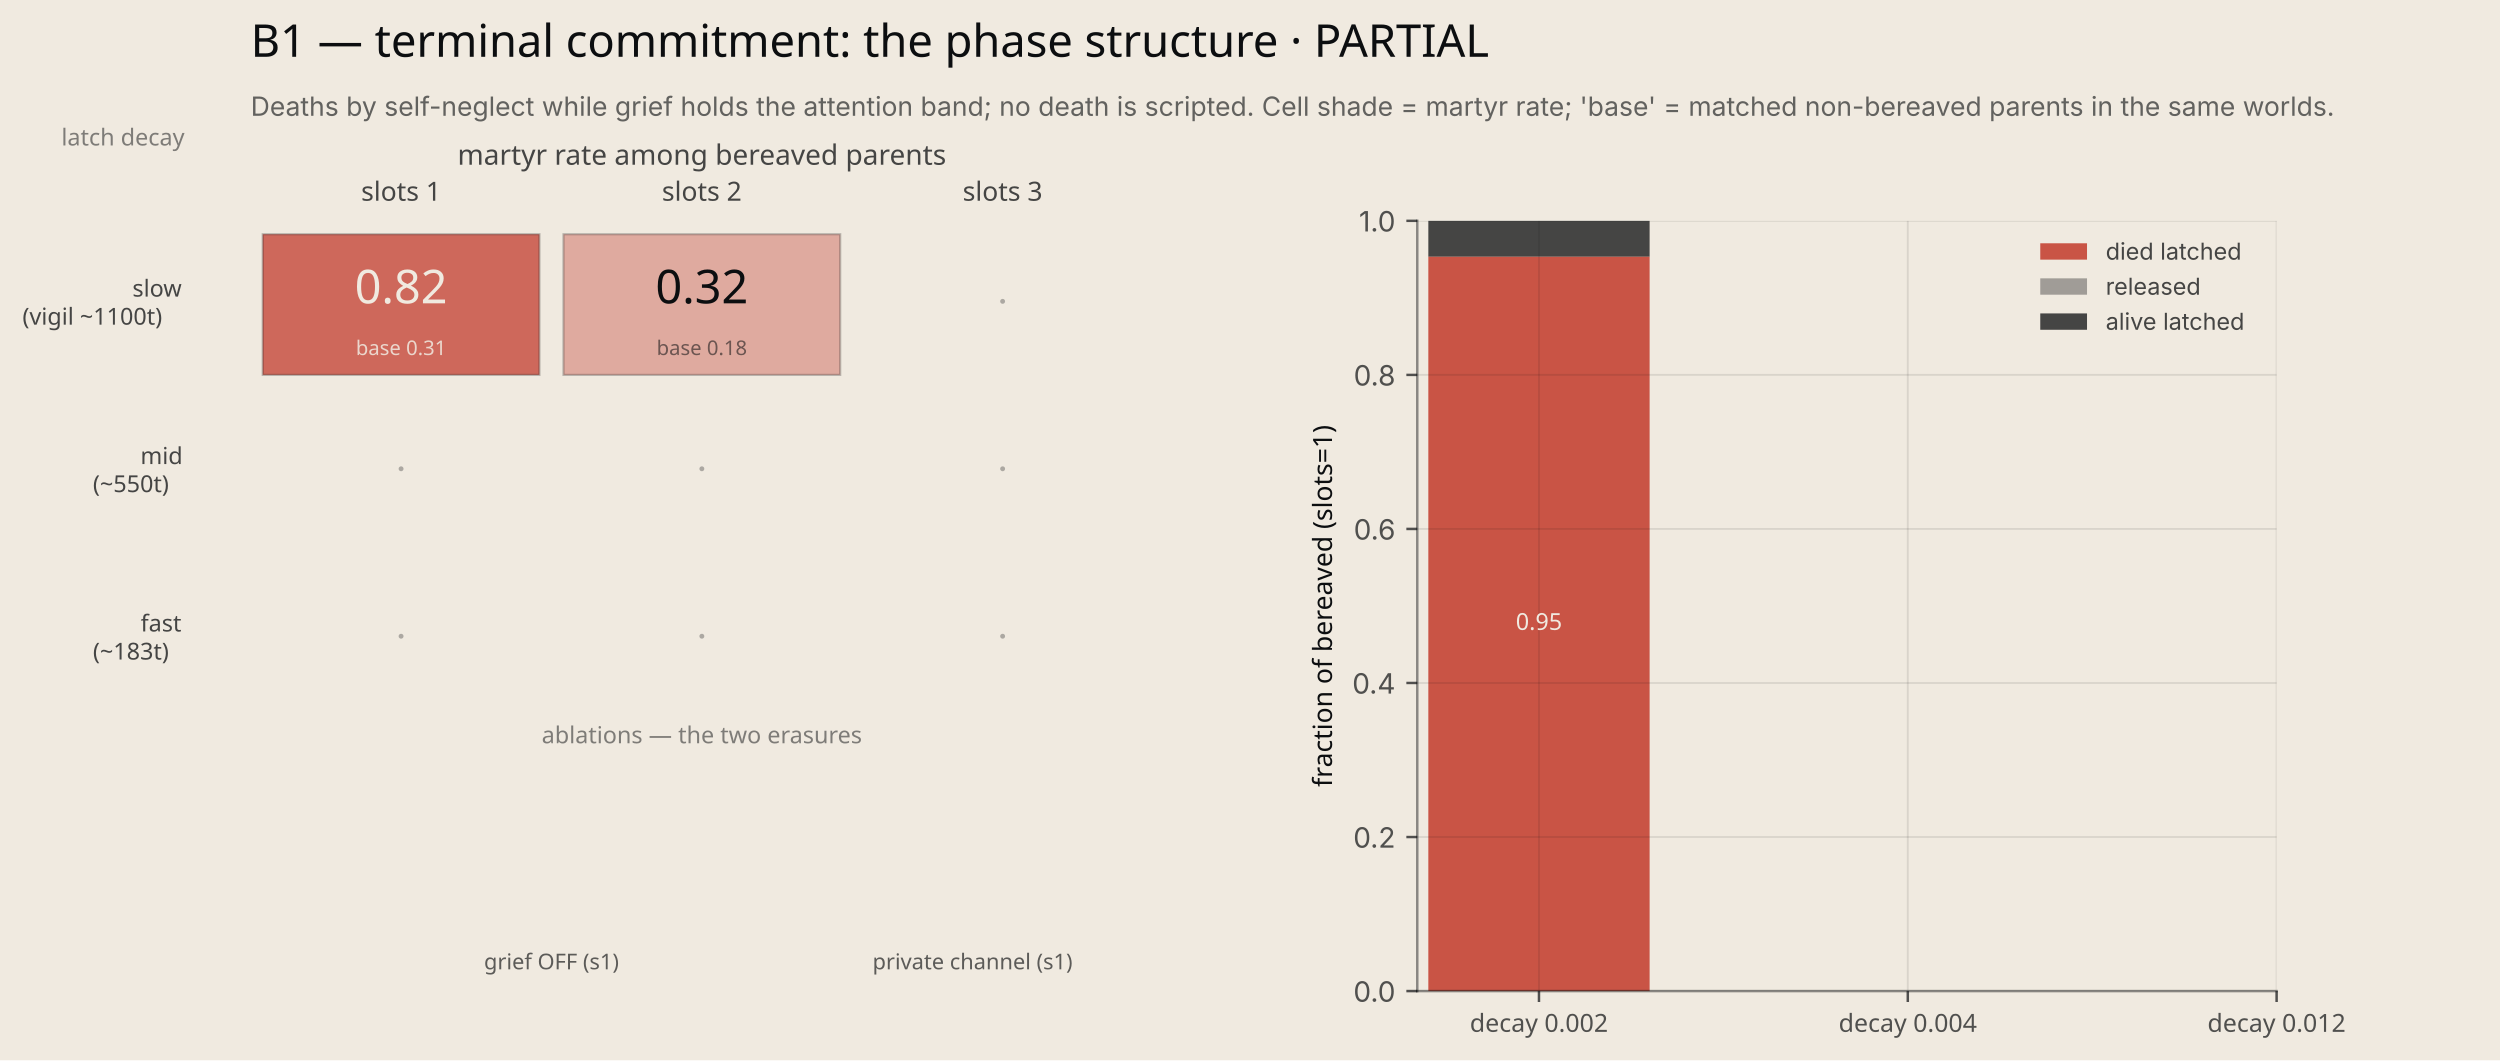
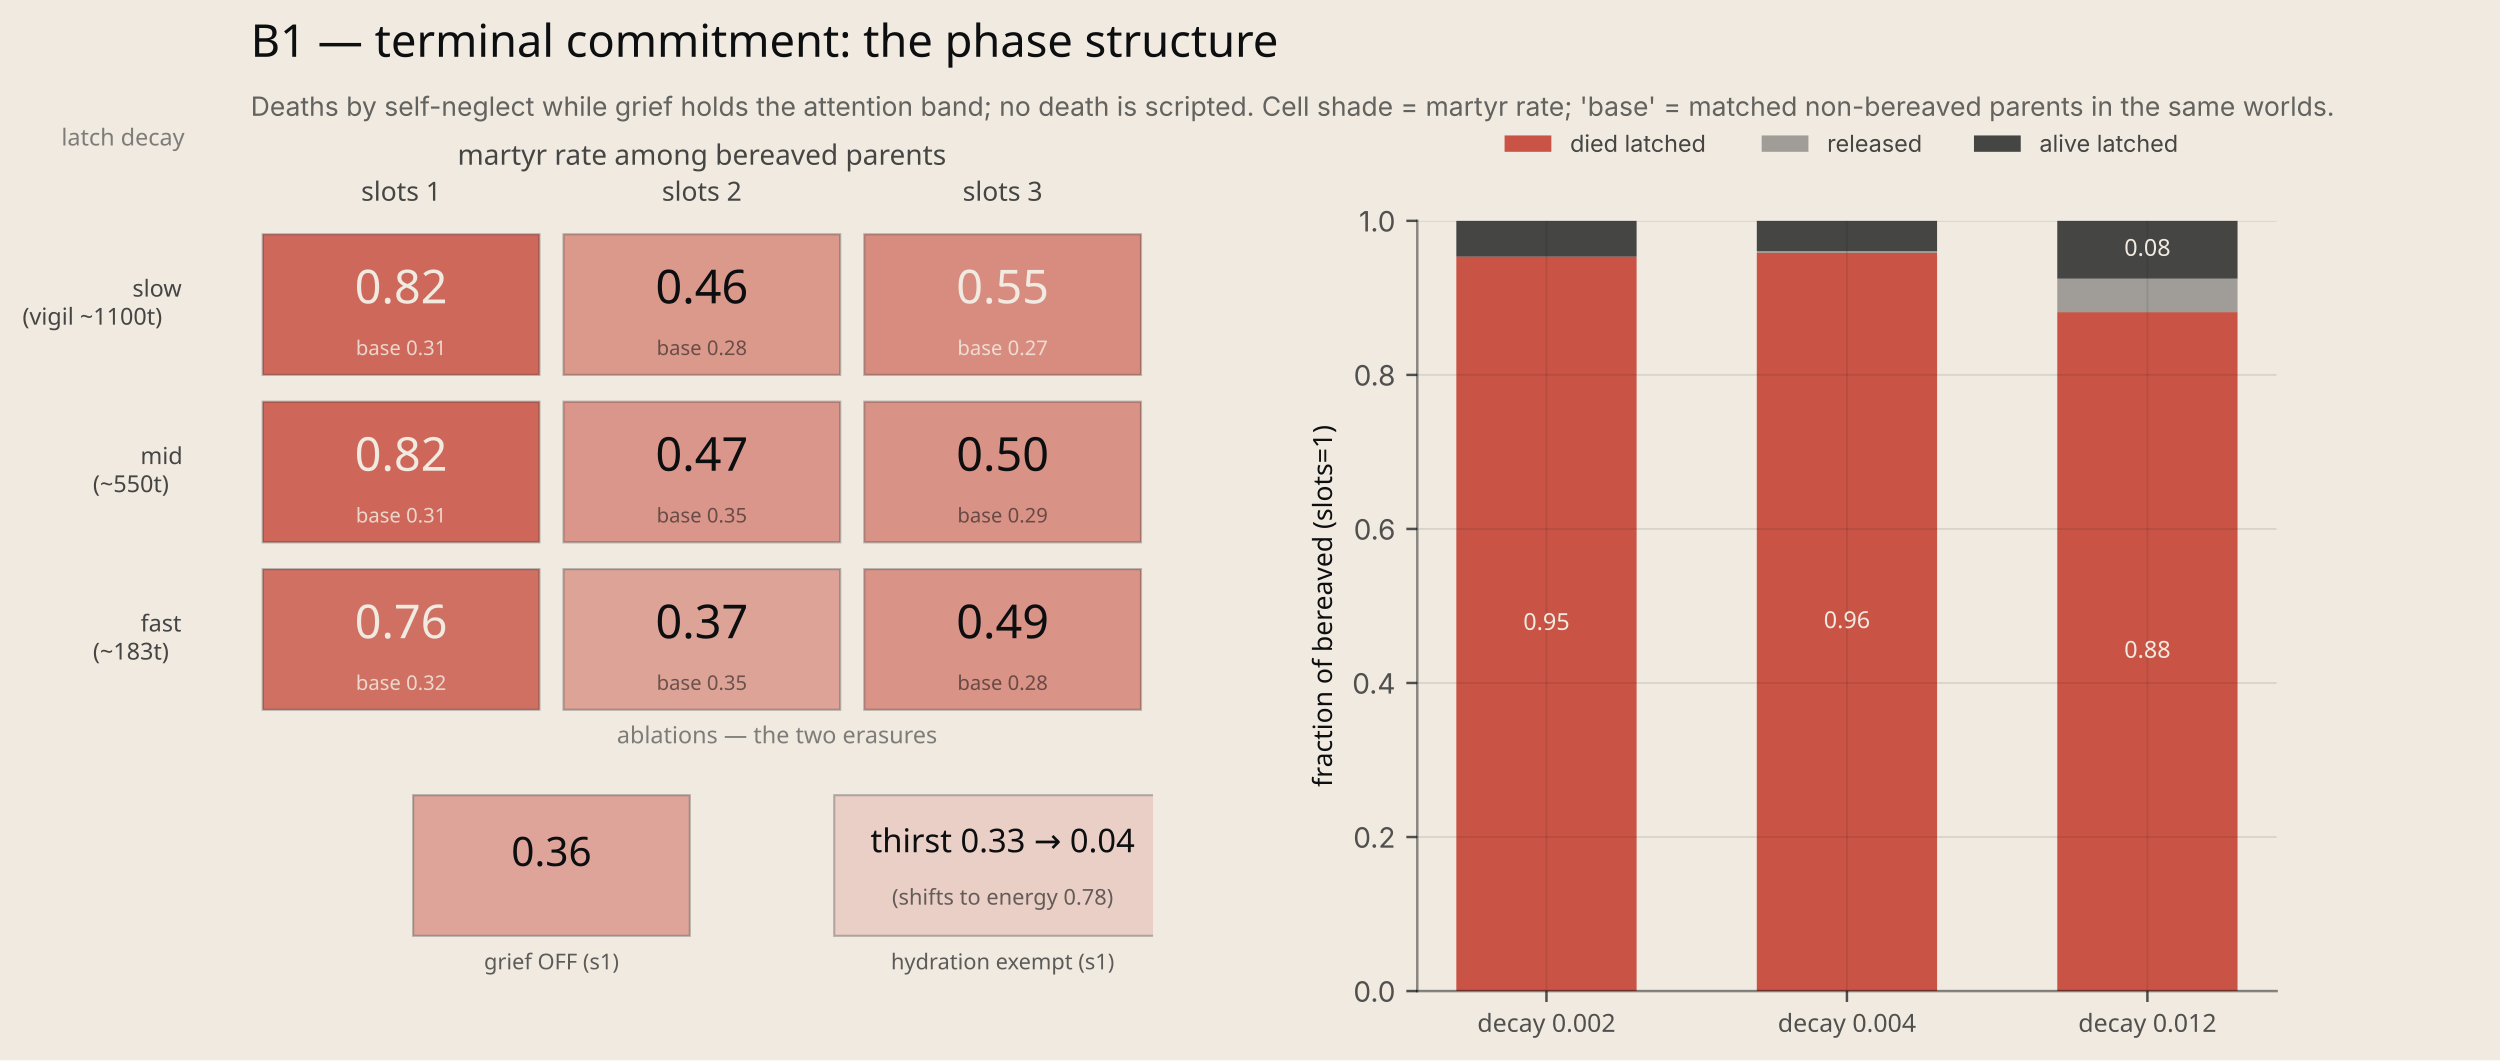
<svg xmlns="http://www.w3.org/2000/svg" xmlns:xlink="http://www.w3.org/1999/xlink" width="802.038pt" height="340.153pt" viewBox="0 0 802.038 340.153" version="1.1">
  <defs>
    <style type="text/css">*{stroke-linejoin: round; stroke-linecap: butt}</style>
  </defs>
  <g id="figure_1">
    <g id="patch_1">
      <path d="M 0 340.153  L 802.038 340.153  L 802.038 0  L 0 0  z " style="fill: #f0eae0" />
    </g>
    <g id="axes_1">
      <g id="patch_2">
        <path d="M 84.288 120.269  L 173.06 120.269  L 173.06 75.145  L 84.288 75.145  z " clip-path="url(#p995d568bef)" style="fill: #c23a2b; fill-opacity: 0.732; stroke: #0c0e10; stroke-opacity: 0.25; stroke-width: 0.7; stroke-linejoin: miter" />
      </g>
      <g id="patch_3">
-         <path d="M 180.78 120.269  L 269.553 120.269  L 269.553 75.145  L 180.78 75.145  z " clip-path="url(#p995d568bef)" style="fill: #c23a2b; fill-opacity: 0.357; stroke: #0c0e10; stroke-opacity: 0.25; stroke-width: 0.7; stroke-linejoin: miter" />
+         <path d="M 180.78 120.269  L 269.553 120.269  L 269.553 75.145  L 180.78 75.145  z " clip-path="url(#p995d568bef)" style="fill: #c23a2b; fill-opacity: 0.464; stroke: #0c0e10; stroke-opacity: 0.25; stroke-width: 0.7; stroke-linejoin: miter" />
+       </g>
+       <g id="patch_4">
+         <path d="M 277.272 120.269  L 366.045 120.269  L 366.045 75.145  L 277.272 75.145  z " clip-path="url(#p995d568bef)" style="fill: #c23a2b; fill-opacity: 0.534; stroke: #0c0e10; stroke-opacity: 0.25; stroke-width: 0.7; stroke-linejoin: miter" />
+       </g>
+       <g id="patch_5">
+         <path d="M 84.288 173.987  L 173.06 173.987  L 173.06 128.864  L 84.288 128.864  z " clip-path="url(#p995d568bef)" style="fill: #c23a2b; fill-opacity: 0.737; stroke: #0c0e10; stroke-opacity: 0.25; stroke-width: 0.7; stroke-linejoin: miter" />
+       </g>
+       <g id="patch_6">
+         <path d="M 180.78 173.987  L 269.553 173.987  L 269.553 128.864  L 180.78 128.864  z " clip-path="url(#p995d568bef)" style="fill: #c23a2b; fill-opacity: 0.473; stroke: #0c0e10; stroke-opacity: 0.25; stroke-width: 0.7; stroke-linejoin: miter" />
+       </g>
+       <g id="patch_7">
+         <path d="M 277.272 173.987  L 366.045 173.987  L 366.045 128.864  L 277.272 128.864  z " clip-path="url(#p995d568bef)" style="fill: #c23a2b; fill-opacity: 0.493; stroke: #0c0e10; stroke-opacity: 0.25; stroke-width: 0.7; stroke-linejoin: miter" />
+       </g>
+       <g id="patch_8">
+         <path d="M 84.288 227.705  L 173.06 227.705  L 173.06 182.582  L 84.288 182.582  z " clip-path="url(#p995d568bef)" style="fill: #c23a2b; fill-opacity: 0.688; stroke: #0c0e10; stroke-opacity: 0.25; stroke-width: 0.7; stroke-linejoin: miter" />
+       </g>
+       <g id="patch_9">
+         <path d="M 180.78 227.705  L 269.553 227.705  L 269.553 182.582  L 180.78 182.582  z " clip-path="url(#p995d568bef)" style="fill: #c23a2b; fill-opacity: 0.399; stroke: #0c0e10; stroke-opacity: 0.25; stroke-width: 0.7; stroke-linejoin: miter" />
+       </g>
+       <g id="patch_10">
+         <path d="M 277.272 227.705  L 366.045 227.705  L 366.045 182.582  L 277.272 182.582  z " clip-path="url(#p995d568bef)" style="fill: #c23a2b; fill-opacity: 0.49; stroke: #0c0e10; stroke-opacity: 0.25; stroke-width: 0.7; stroke-linejoin: miter" />
+       </g>
+       <g id="patch_11">
+         <path d="M 132.534 300.225  L 221.307 300.225  L 221.307 255.102  L 132.534 255.102  z " clip-path="url(#p995d568bef)" style="fill: #c23a2b; fill-opacity: 0.394; stroke: #0c0e10; stroke-opacity: 0.25; stroke-width: 0.7; stroke-linejoin: miter" />
+       </g>
+       <g id="patch_12">
+         <path d="M 267.623 300.225  L 375.694 300.225  L 375.694 255.102  L 267.623 255.102  z " clip-path="url(#p995d568bef)" style="fill: #c23a2b; fill-opacity: 0.152; stroke: #0c0e10; stroke-opacity: 0.25; stroke-width: 0.7; stroke-linejoin: miter" />
      </g>
      <g id="text_1">
        <text style="font-size: 15px; font-family: 'Ibarra Real Nova'; text-anchor: middle; fill: #f0eae0" x="128.674" y="97.306" transform="rotate(-0 128.674 97.30615)">0.82</text>
      </g>
      <g id="text_2">
        <text style="font-size: 6.5px; font-family: 'ui-monospace'; text-anchor: middle; fill: #f0eae0; opacity: 0.85" x="128.674" y="113.9" transform="rotate(-0 128.674 113.8998)">base 0.31</text>
      </g>
      <g id="text_3">
-         <text style="font-size: 15px; font-family: 'Ibarra Real Nova'; text-anchor: middle; fill: #0c0e10" x="225.166" y="97.306" transform="rotate(-0 225.1662 97.30615)">0.32</text>
+         <text style="font-size: 15px; font-family: 'Ibarra Real Nova'; text-anchor: middle; fill: #0c0e10" x="225.166" y="97.306" transform="rotate(-0 225.1662 97.30615)">0.46</text>
      </g>
      <g id="text_4">
-         <text style="font-size: 6.5px; font-family: 'ui-monospace'; text-anchor: middle; fill: #0c0e10; opacity: 0.55" x="225.166" y="113.9" transform="rotate(-0 225.1662 113.8998)">base 0.18</text>
+         <text style="font-size: 6.5px; font-family: 'ui-monospace'; text-anchor: middle; fill: #0c0e10; opacity: 0.55" x="225.166" y="113.9" transform="rotate(-0 225.1662 113.8998)">base 0.28</text>
      </g>
      <g id="text_5">
-         <text style="font-size: 12px; font-family: 'Inter', 'DejaVu Sans', sans-serif; text-anchor: middle; fill: #0c0e10; opacity: 0.3" x="321.658" y="100.824" transform="rotate(-0 321.6584 100.8243)">·</text>
+         <text style="font-size: 15px; font-family: 'Ibarra Real Nova'; text-anchor: middle; fill: #f0eae0" x="321.658" y="97.306" transform="rotate(-0 321.6584 97.30615)">0.55</text>
      </g>
      <g id="text_6">
-         <text style="font-size: 12px; font-family: 'Inter', 'DejaVu Sans', sans-serif; text-anchor: middle; fill: #0c0e10; opacity: 0.3" x="128.674" y="154.543" transform="rotate(-0 128.674 154.5426)">·</text>
+         <text style="font-size: 6.5px; font-family: 'ui-monospace'; text-anchor: middle; fill: #f0eae0; opacity: 0.85" x="321.658" y="113.9" transform="rotate(-0 321.6584 113.8998)">base 0.27</text>
      </g>
      <g id="text_7">
-         <text style="font-size: 12px; font-family: 'Inter', 'DejaVu Sans', sans-serif; text-anchor: middle; fill: #0c0e10; opacity: 0.3" x="225.166" y="154.543" transform="rotate(-0 225.1662 154.5426)">·</text>
+         <text style="font-size: 15px; font-family: 'Ibarra Real Nova'; text-anchor: middle; fill: #f0eae0" x="128.674" y="151.024" transform="rotate(-0 128.674 151.0244)">0.82</text>
      </g>
      <g id="text_8">
-         <text style="font-size: 12px; font-family: 'Inter', 'DejaVu Sans', sans-serif; text-anchor: middle; fill: #0c0e10; opacity: 0.3" x="321.658" y="154.543" transform="rotate(-0 321.6584 154.5426)">·</text>
+         <text style="font-size: 6.5px; font-family: 'ui-monospace'; text-anchor: middle; fill: #f0eae0; opacity: 0.85" x="128.674" y="167.618" transform="rotate(-0 128.674 167.6181)">base 0.31</text>
      </g>
      <g id="text_9">
-         <text style="font-size: 12px; font-family: 'Inter', 'DejaVu Sans', sans-serif; text-anchor: middle; fill: #0c0e10; opacity: 0.3" x="128.674" y="208.261" transform="rotate(-0 128.674 208.2608)">·</text>
+         <text style="font-size: 15px; font-family: 'Ibarra Real Nova'; text-anchor: middle; fill: #0c0e10" x="225.166" y="151.024" transform="rotate(-0 225.1662 151.0244)">0.47</text>
      </g>
      <g id="text_10">
-         <text style="font-size: 12px; font-family: 'Inter', 'DejaVu Sans', sans-serif; text-anchor: middle; fill: #0c0e10; opacity: 0.3" x="225.166" y="208.261" transform="rotate(-0 225.1662 208.2608)">·</text>
+         <text style="font-size: 6.5px; font-family: 'ui-monospace'; text-anchor: middle; fill: #0c0e10; opacity: 0.55" x="225.166" y="167.618" transform="rotate(-0 225.1662 167.6181)">base 0.35</text>
      </g>
      <g id="text_11">
-         <text style="font-size: 12px; font-family: 'Inter', 'DejaVu Sans', sans-serif; text-anchor: middle; fill: #0c0e10; opacity: 0.3" x="321.658" y="208.261" transform="rotate(-0 321.6584 208.2608)">·</text>
+         <text style="font-size: 15px; font-family: 'Ibarra Real Nova'; text-anchor: middle; fill: #0c0e10" x="321.658" y="151.024" transform="rotate(-0 321.6584 151.0244)">0.50</text>
      </g>
      <g id="text_12">
+         <text style="font-size: 6.5px; font-family: 'ui-monospace'; text-anchor: middle; fill: #0c0e10; opacity: 0.55" x="321.658" y="167.618" transform="rotate(-0 321.6584 167.6181)">base 0.29</text>
+       </g>
+       <g id="text_13">
+         <text style="font-size: 15px; font-family: 'Ibarra Real Nova'; text-anchor: middle; fill: #f0eae0" x="128.674" y="204.743" transform="rotate(-0 128.674 204.7427)">0.76</text>
+       </g>
+       <g id="text_14">
+         <text style="font-size: 6.5px; font-family: 'ui-monospace'; text-anchor: middle; fill: #f0eae0; opacity: 0.85" x="128.674" y="221.336" transform="rotate(-0 128.674 221.3363)">base 0.32</text>
+       </g>
+       <g id="text_15">
+         <text style="font-size: 15px; font-family: 'Ibarra Real Nova'; text-anchor: middle; fill: #0c0e10" x="225.166" y="204.743" transform="rotate(-0 225.1662 204.7427)">0.37</text>
+       </g>
+       <g id="text_16">
+         <text style="font-size: 6.5px; font-family: 'ui-monospace'; text-anchor: middle; fill: #0c0e10; opacity: 0.55" x="225.166" y="221.336" transform="rotate(-0 225.1662 221.3363)">base 0.35</text>
+       </g>
+       <g id="text_17">
+         <text style="font-size: 15px; font-family: 'Ibarra Real Nova'; text-anchor: middle; fill: #0c0e10" x="321.658" y="204.743" transform="rotate(-0 321.6584 204.7427)">0.49</text>
+       </g>
+       <g id="text_18">
+         <text style="font-size: 6.5px; font-family: 'ui-monospace'; text-anchor: middle; fill: #0c0e10; opacity: 0.55" x="321.658" y="221.336" transform="rotate(-0 321.6584 221.3363)">base 0.28</text>
+       </g>
+       <g id="text_19">
        <text style="font-size: 8.5px; font-family: 'ui-monospace'; text-anchor: middle; fill: #0c0e10; opacity: 0.75" x="128.674" y="64.402" transform="rotate(-0 128.674 64.40181)">slots 1</text>
      </g>
-       <g id="text_13">
+       <g id="text_20">
        <text style="font-size: 8.5px; font-family: 'ui-monospace'; text-anchor: middle; fill: #0c0e10; opacity: 0.75" x="225.166" y="64.402" transform="rotate(-0 225.1662 64.40181)">slots 2</text>
      </g>
-       <g id="text_14">
+       <g id="text_21">
        <text style="font-size: 8.5px; font-family: 'ui-monospace'; text-anchor: middle; fill: #0c0e10; opacity: 0.75" x="321.658" y="64.402" transform="rotate(-0 321.6584 64.40181)">slots 3</text>
      </g>
-       <g id="text_15">
+       <g id="text_22">
        <text style="font-size: 7.5px; font-family: 'ui-monospace'; fill: #0c0e10; opacity: 0.75" transform="translate(42.48633 95.15464)">slow</text>
        <text style="font-size: 7.5px; font-family: 'ui-monospace'; fill: #0c0e10; opacity: 0.75" transform="translate(7.2 104.1567)">(vigil ~1100t)</text>
      </g>
-       <g id="text_16">
+       <g id="text_23">
        <text style="font-size: 7.5px; font-family: 'ui-monospace'; fill: #0c0e10; opacity: 0.75" transform="translate(45.04922 148.8732)">mid</text>
        <text style="font-size: 7.5px; font-family: 'ui-monospace'; fill: #0c0e10; opacity: 0.75" transform="translate(29.80664 157.8747)">(~550t)</text>
      </g>
-       <g id="text_17">
+       <g id="text_24">
        <text style="font-size: 7.5px; font-family: 'ui-monospace'; fill: #0c0e10; opacity: 0.75" transform="translate(45.11602 202.5915)">fast</text>
        <text style="font-size: 7.5px; font-family: 'ui-monospace'; fill: #0c0e10; opacity: 0.75" transform="translate(29.80664 211.5929)">(~183t)</text>
      </g>
-       <g id="text_18">
+       <g id="text_25">
        <text style="font-size: 7.5px; font-family: 'ui-monospace'; text-anchor: end; fill: #0c0e10; opacity: 0.5" x="59.2" y="46.675" transform="rotate(-0 59.19961 46.67478)">latch decay</text>
      </g>
-       <g id="text_19">
+       <g id="text_26">
+         <text style="font-size: 13px; font-family: 'Ibarra Real Nova'; text-anchor: middle; fill: #0c0e10" x="176.92" y="277.817" transform="rotate(-0 176.9201 277.8172)">0.36</text>
+       </g>
+       <g id="text_27">
        <text style="font-size: 7px; font-family: 'ui-monospace'; text-anchor: middle; fill: #0c0e10; opacity: 0.65" x="176.92" y="310.969" transform="rotate(-0 176.9201 310.9686)">grief OFF (s1)</text>
      </g>
-       <g id="text_20">
-         <text style="font-size: 7px; font-family: 'ui-monospace'; text-anchor: middle; fill: #0c0e10; opacity: 0.65" x="312.009" y="310.969" transform="rotate(-0 312.0092 310.9686)">private channel (s1)</text>
-       </g>
-       <g id="text_21">
-         <text style="font-size: 7.5px; font-family: 'ui-monospace'; text-anchor: middle; fill: #0c0e10; opacity: 0.5" x="225.166" y="238.449" transform="rotate(-0 225.1662 238.449)">ablations — the two erasures</text>
-       </g>
-       <g id="text_22">
+       <g id="text_28">
+         <text style="font-size: 10.5px; font-family: 'Ibarra Real Nova'; text-anchor: middle; fill: #0c0e10" x="321.658" y="273.408" transform="rotate(-0 321.6584 273.4079)">thirst 0.33 → 0.04</text>
+       </g>
+       <g id="text_29">
+         <text style="font-size: 7px; font-family: 'ui-monospace'; text-anchor: middle; fill: #0c0e10; opacity: 0.6" x="321.658" y="290.226" transform="rotate(-0 321.6584 290.2256)">(shifts to energy 0.78)</text>
+       </g>
+       <g id="text_30">
+         <text style="font-size: 7px; font-family: 'ui-monospace'; text-anchor: middle; fill: #0c0e10; opacity: 0.65" x="321.658" y="310.969" transform="rotate(-0 321.6584 310.9686)">hydration exempt (s1)</text>
+       </g>
+       <g id="text_31">
+         <text style="font-size: 7.5px; font-family: 'ui-monospace'; text-anchor: middle; fill: #0c0e10; opacity: 0.5" x="249.289" y="238.449" transform="rotate(-0 249.2893 238.449)">ablations — the two erasures</text>
+       </g>
+       <g id="text_32">
        <text style="font-size: 9px; font-family: 'ui-monospace'; text-anchor: middle; fill: #0c0e10; opacity: 0.75" x="225.166" y="52.848" transform="rotate(-0 225.1662 52.848)">martyr rate among bereaved parents</text>
      </g>
    </g>
    <g id="axes_2">
-       <g id="patch_4">
+       <g id="patch_13">
        <path d="M 454.68 317.952  L 730.372 317.952  L 730.372 70.848  L 454.68 70.848  z " style="fill: #f0eae0" />
      </g>
-       <g id="patch_5">
-         <path d="M 458.23 317.952  L 529.223 317.952  L 529.223 82.315  L 458.23 82.315  z " clip-path="url(#p747c577379)" style="fill: #c23a2b; fill-opacity: 0.85" />
-       </g>
-       <g id="patch_6">
-         <path d="M 458.23 82.315  L 529.223 82.315  L 529.223 82.315  L 458.23 82.315  z " clip-path="url(#p747c577379)" style="fill: #0c0e10; fill-opacity: 0.35" />
-       </g>
-       <g id="patch_7">
-         <path d="M 458.23 82.315  L 529.223 82.315  L 529.223 70.848  L 458.23 70.848  z " clip-path="url(#p747c577379)" style="fill: #0c0e10; fill-opacity: 0.75" />
+       <g id="patch_14">
+         <path d="M 467.211 317.952  L 525.049 317.952  L 525.049 82.315  L 467.211 82.315  z " clip-path="url(#p747c577379)" style="fill: #c23a2b; fill-opacity: 0.85" />
+       </g>
+       <g id="patch_15">
+         <path d="M 467.211 82.315  L 525.049 82.315  L 525.049 82.315  L 467.211 82.315  z " clip-path="url(#p747c577379)" style="fill: #0c0e10; fill-opacity: 0.35" />
+       </g>
+       <g id="patch_16">
+         <path d="M 467.211 82.315  L 525.049 82.315  L 525.049 70.848  L 467.211 70.848  z " clip-path="url(#p747c577379)" style="fill: #0c0e10; fill-opacity: 0.75" />
+       </g>
+       <g id="patch_17">
+         <path d="M 563.607 317.952  L 621.445 317.952  L 621.445 81.144  L 563.607 81.144  z " clip-path="url(#p747c577379)" style="fill: #c23a2b; fill-opacity: 0.85" />
+       </g>
+       <g id="patch_18">
+         <path d="M 563.607 81.144  L 621.445 81.144  L 621.445 80.572  L 563.607 80.572  z " clip-path="url(#p747c577379)" style="fill: #0c0e10; fill-opacity: 0.35" />
+       </g>
+       <g id="patch_19">
+         <path d="M 563.607 80.572  L 621.445 80.572  L 621.445 70.848  L 563.607 70.848  z " clip-path="url(#p747c577379)" style="fill: #0c0e10; fill-opacity: 0.75" />
+       </g>
+       <g id="patch_20">
+         <path d="M 660.003 317.952  L 717.84 317.952  L 717.84 100.165  L 660.003 100.165  z " clip-path="url(#p747c577379)" style="fill: #c23a2b; fill-opacity: 0.85" />
+       </g>
+       <g id="patch_21">
+         <path d="M 660.003 100.165  L 717.84 100.165  L 717.84 89.396  L 660.003 89.396  z " clip-path="url(#p747c577379)" style="fill: #0c0e10; fill-opacity: 0.35" />
+       </g>
+       <g id="patch_22">
+         <path d="M 660.003 89.396  L 717.84 89.396  L 717.84 70.848  L 660.003 70.848  z " clip-path="url(#p747c577379)" style="fill: #0c0e10; fill-opacity: 0.75" />
      </g>
      <g id="matplotlib.axis_1">
        <g id="xtick_1">
          <g id="line2d_1">
-             <path d="M 493.726 317.952  L 493.726 70.848  " clip-path="url(#p747c577379)" style="fill: none; stroke: #0c0e10; stroke-opacity: 0.1; stroke-width: 0.6; stroke-linecap: round" />
+             <path d="M 496.13 317.952  L 496.13 70.848  " clip-path="url(#p747c577379)" style="fill: none; stroke: #0c0e10; stroke-opacity: 0.1; stroke-width: 0.6; stroke-linecap: round" />
          </g>
          <g id="line2d_2">
            <defs>
              <path id="m99c13498fa" d="M 0 0  L 0 3.5  " style="stroke: #0c0e10; stroke-opacity: 0.7; stroke-width: 0.8" />
            </defs>
            <g>
-               <use xlink:href="#m99c13498fa" x="493.726" y="317.952" style="fill: #0c0e10; fill-opacity: 0.7; stroke: #0c0e10; stroke-opacity: 0.7; stroke-width: 0.8" />
-             </g>
-           </g>
-           <g id="text_23">
-             <text style="font-size: 8px; font-family: 'ui-monospace'; text-anchor: middle; fill: #0c0e10; opacity: 0.7" x="493.726" y="331.031" transform="rotate(-0 493.7264 331.0308)">decay 0.002</text>
+               <use xlink:href="#m99c13498fa" x="496.13" y="317.952" style="fill: #0c0e10; fill-opacity: 0.7; stroke: #0c0e10; stroke-opacity: 0.7; stroke-width: 0.8" />
+             </g>
+           </g>
+           <g id="text_33">
+             <text style="font-size: 8px; font-family: 'ui-monospace'; text-anchor: middle; fill: #0c0e10; opacity: 0.7" x="496.13" y="331.031" transform="rotate(-0 496.1301 331.0308)">decay 0.002</text>
          </g>
        </g>
        <g id="xtick_2">
          <g id="line2d_3">
-             <path d="M 612.049 317.952  L 612.049 70.848  " clip-path="url(#p747c577379)" style="fill: none; stroke: #0c0e10; stroke-opacity: 0.1; stroke-width: 0.6; stroke-linecap: round" />
+             <path d="M 592.526 317.952  L 592.526 70.848  " clip-path="url(#p747c577379)" style="fill: none; stroke: #0c0e10; stroke-opacity: 0.1; stroke-width: 0.6; stroke-linecap: round" />
          </g>
          <g id="line2d_4">
            <g>
-               <use xlink:href="#m99c13498fa" x="612.049" y="317.952" style="fill: #0c0e10; fill-opacity: 0.7; stroke: #0c0e10; stroke-opacity: 0.7; stroke-width: 0.8" />
-             </g>
-           </g>
-           <g id="text_24">
-             <text style="font-size: 8px; font-family: 'ui-monospace'; text-anchor: middle; fill: #0c0e10; opacity: 0.7" x="612.049" y="331.031" transform="rotate(-0 612.0491 331.0308)">decay 0.004</text>
+               <use xlink:href="#m99c13498fa" x="592.526" y="317.952" style="fill: #0c0e10; fill-opacity: 0.7; stroke: #0c0e10; stroke-opacity: 0.7; stroke-width: 0.8" />
+             </g>
+           </g>
+           <g id="text_34">
+             <text style="font-size: 8px; font-family: 'ui-monospace'; text-anchor: middle; fill: #0c0e10; opacity: 0.7" x="592.526" y="331.031" transform="rotate(-0 592.5259 331.0308)">decay 0.004</text>
          </g>
        </g>
        <g id="xtick_3">
          <g id="line2d_5">
-             <path d="M 730.372 317.952  L 730.372 70.848  " clip-path="url(#p747c577379)" style="fill: none; stroke: #0c0e10; stroke-opacity: 0.1; stroke-width: 0.6; stroke-linecap: round" />
+             <path d="M 688.922 317.952  L 688.922 70.848  " clip-path="url(#p747c577379)" style="fill: none; stroke: #0c0e10; stroke-opacity: 0.1; stroke-width: 0.6; stroke-linecap: round" />
          </g>
          <g id="line2d_6">
            <g>
-               <use xlink:href="#m99c13498fa" x="730.372" y="317.952" style="fill: #0c0e10; fill-opacity: 0.7; stroke: #0c0e10; stroke-opacity: 0.7; stroke-width: 0.8" />
-             </g>
-           </g>
-           <g id="text_25">
-             <text style="font-size: 8px; font-family: 'ui-monospace'; text-anchor: middle; fill: #0c0e10; opacity: 0.7" x="730.372" y="331.031" transform="rotate(-0 730.3719 331.0308)">decay 0.012</text>
+               <use xlink:href="#m99c13498fa" x="688.922" y="317.952" style="fill: #0c0e10; fill-opacity: 0.7; stroke: #0c0e10; stroke-opacity: 0.7; stroke-width: 0.8" />
+             </g>
+           </g>
+           <g id="text_35">
+             <text style="font-size: 8px; font-family: 'ui-monospace'; text-anchor: middle; fill: #0c0e10; opacity: 0.7" x="688.922" y="331.031" transform="rotate(-0 688.9217 331.0308)">decay 0.012</text>
          </g>
        </g>
      </g>
      <g id="matplotlib.axis_2">
        <g id="ytick_1">
          <g id="line2d_7">
            <path d="M 454.68 317.952  L 730.372 317.952  " clip-path="url(#p747c577379)" style="fill: none; stroke: #0c0e10; stroke-opacity: 0.1; stroke-width: 0.6; stroke-linecap: round" />
          </g>
          <g id="line2d_8">
            <defs>
              <path id="m2f8c3f62d4" d="M 0 0  L -3.5 0  " style="stroke: #0c0e10; stroke-opacity: 0.7; stroke-width: 0.8" />
            </defs>
            <g>
              <use xlink:href="#m2f8c3f62d4" x="454.68" y="317.952" style="fill: #0c0e10; fill-opacity: 0.7; stroke: #0c0e10; stroke-opacity: 0.7; stroke-width: 0.8" />
            </g>
          </g>
-           <g id="text_26">
+           <g id="text_36">
            <text style="font-size: 9px; font-family: 'Inter', 'DejaVu Sans', sans-serif; text-anchor: end; fill: #0c0e10; opacity: 0.7" x="447.68" y="321.371" transform="rotate(-0 447.6798 321.3709)">0.0</text>
          </g>
        </g>
        <g id="ytick_2">
          <g id="line2d_9">
            <path d="M 454.68 268.531  L 730.372 268.531  " clip-path="url(#p747c577379)" style="fill: none; stroke: #0c0e10; stroke-opacity: 0.1; stroke-width: 0.6; stroke-linecap: round" />
          </g>
          <g id="line2d_10">
            <g>
              <use xlink:href="#m2f8c3f62d4" x="454.68" y="268.531" style="fill: #0c0e10; fill-opacity: 0.7; stroke: #0c0e10; stroke-opacity: 0.7; stroke-width: 0.8" />
            </g>
          </g>
-           <g id="text_27">
+           <g id="text_37">
            <text style="font-size: 9px; font-family: 'Inter', 'DejaVu Sans', sans-serif; text-anchor: end; fill: #0c0e10; opacity: 0.7" x="447.68" y="271.95" transform="rotate(-0 447.6798 271.9501)">0.2</text>
          </g>
        </g>
        <g id="ytick_3">
          <g id="line2d_11">
            <path d="M 454.68 219.11  L 730.372 219.11  " clip-path="url(#p747c577379)" style="fill: none; stroke: #0c0e10; stroke-opacity: 0.1; stroke-width: 0.6; stroke-linecap: round" />
          </g>
          <g id="line2d_12">
            <g>
              <use xlink:href="#m2f8c3f62d4" x="454.68" y="219.11" style="fill: #0c0e10; fill-opacity: 0.7; stroke: #0c0e10; stroke-opacity: 0.7; stroke-width: 0.8" />
            </g>
          </g>
-           <g id="text_28">
+           <g id="text_38">
            <text style="font-size: 9px; font-family: 'Inter', 'DejaVu Sans', sans-serif; text-anchor: end; fill: #0c0e10; opacity: 0.7" x="447.68" y="222.529" transform="rotate(-0 447.6798 222.5293)">0.4</text>
          </g>
        </g>
        <g id="ytick_4">
          <g id="line2d_13">
            <path d="M 454.68 169.69  L 730.372 169.69  " clip-path="url(#p747c577379)" style="fill: none; stroke: #0c0e10; stroke-opacity: 0.1; stroke-width: 0.6; stroke-linecap: round" />
          </g>
          <g id="line2d_14">
            <g>
              <use xlink:href="#m2f8c3f62d4" x="454.68" y="169.69" style="fill: #0c0e10; fill-opacity: 0.7; stroke: #0c0e10; stroke-opacity: 0.7; stroke-width: 0.8" />
            </g>
          </g>
-           <g id="text_29">
+           <g id="text_39">
            <text style="font-size: 9px; font-family: 'Inter', 'DejaVu Sans', sans-serif; text-anchor: end; fill: #0c0e10; opacity: 0.7" x="447.68" y="173.109" transform="rotate(-0 447.6798 173.1085)">0.6</text>
          </g>
        </g>
        <g id="ytick_5">
          <g id="line2d_15">
            <path d="M 454.68 120.269  L 730.372 120.269  " clip-path="url(#p747c577379)" style="fill: none; stroke: #0c0e10; stroke-opacity: 0.1; stroke-width: 0.6; stroke-linecap: round" />
          </g>
          <g id="line2d_16">
            <g>
              <use xlink:href="#m2f8c3f62d4" x="454.68" y="120.269" style="fill: #0c0e10; fill-opacity: 0.7; stroke: #0c0e10; stroke-opacity: 0.7; stroke-width: 0.8" />
            </g>
          </g>
-           <g id="text_30">
+           <g id="text_40">
            <text style="font-size: 9px; font-family: 'Inter', 'DejaVu Sans', sans-serif; text-anchor: end; fill: #0c0e10; opacity: 0.7" x="447.68" y="123.688" transform="rotate(-0 447.6798 123.6877)">0.8</text>
          </g>
        </g>
        <g id="ytick_6">
          <g id="line2d_17">
            <path d="M 454.68 70.848  L 730.372 70.848  " clip-path="url(#p747c577379)" style="fill: none; stroke: #0c0e10; stroke-opacity: 0.1; stroke-width: 0.6; stroke-linecap: round" />
          </g>
          <g id="line2d_18">
            <g>
              <use xlink:href="#m2f8c3f62d4" x="454.68" y="70.848" style="fill: #0c0e10; fill-opacity: 0.7; stroke: #0c0e10; stroke-opacity: 0.7; stroke-width: 0.8" />
            </g>
          </g>
-           <g id="text_31">
+           <g id="text_41">
            <text style="font-size: 9px; font-family: 'Inter', 'DejaVu Sans', sans-serif; text-anchor: end; fill: #0c0e10; opacity: 0.7" x="447.68" y="74.267" transform="rotate(-0 447.6798 74.26695)">1.0</text>
          </g>
        </g>
-         <g id="text_32">
+         <g id="text_42">
          <text style="font-size: 8.5px; font-family: 'ui-monospace'; text-anchor: middle; fill: #0c0e10" x="427.325" y="194.4" transform="rotate(-90 427.325 194.4)">fraction of bereaved (slots=1)</text>
        </g>
      </g>
-       <g id="patch_8">
+       <g id="patch_23">
        <path d="M 454.68 317.952  L 454.68 70.848  " style="fill: none; stroke: #0c0e10; stroke-opacity: 0.45; stroke-width: 0.8; stroke-linejoin: miter; stroke-linecap: square" />
      </g>
-       <g id="patch_9">
+       <g id="patch_24">
        <path d="M 454.68 317.952  L 730.372 317.952  " style="fill: none; stroke: #0c0e10; stroke-opacity: 0.45; stroke-width: 0.8; stroke-linejoin: miter; stroke-linecap: square" />
      </g>
-       <g id="text_33">
-         <text style="font-size: 7.5px; font-family: 'ui-monospace'; text-anchor: middle; fill: #f0eae0" x="493.726" y="202.082" transform="rotate(-0 493.7264 202.0815)">0.95</text>
+       <g id="text_43">
+         <text style="font-size: 7.5px; font-family: 'ui-monospace'; text-anchor: middle; fill: #f0eae0" x="496.13" y="202.082" transform="rotate(-0 496.1301 202.0815)">0.95</text>
+       </g>
+       <g id="text_44">
+         <text style="font-size: 7.5px; font-family: 'ui-monospace'; text-anchor: middle; fill: #f0eae0" x="592.526" y="201.496" transform="rotate(-0 592.5259 201.4962)">0.96</text>
+       </g>
+       <g id="text_45">
+         <text style="font-size: 7.5px; font-family: 'ui-monospace'; text-anchor: middle; fill: #f0eae0" x="688.922" y="211.007" transform="rotate(-0 688.9217 211.007)">0.88</text>
+       </g>
+       <g id="text_46">
+         <text style="font-size: 7.5px; font-family: 'ui-monospace'; text-anchor: middle; fill: #f0eae0" x="688.922" y="82.07" transform="rotate(-0 688.9217 82.07012)">0.08</text>
      </g>
      <g id="legend_1">
-         <g id="patch_10">
-           <path d="M 654.548 83.297  L 669.548 83.297  L 669.548 78.047  L 654.548 78.047  z " style="fill: #c23a2b; fill-opacity: 0.85" />
-         </g>
-         <g id="text_34">
-           <text style="font-size: 7.5px; font-family: 'Inter', 'DejaVu Sans', sans-serif; text-anchor: start; fill: #0c0e10; opacity: 0.75" x="675.548" y="83.297" transform="rotate(-0 675.5481 83.29683)">died latched</text>
-         </g>
-         <g id="patch_11">
-           <path d="M 654.548 94.547  L 669.548 94.547  L 669.548 89.297  L 654.548 89.297  z " style="fill: #0c0e10; fill-opacity: 0.35" />
-         </g>
-         <g id="text_35">
-           <text style="font-size: 7.5px; font-family: 'Inter', 'DejaVu Sans', sans-serif; text-anchor: start; fill: #0c0e10; opacity: 0.75" x="675.548" y="94.547" transform="rotate(-0 675.5481 94.54741)">released</text>
-         </g>
-         <g id="patch_12">
-           <path d="M 654.548 105.798  L 669.548 105.798  L 669.548 100.548  L 654.548 100.548  z " style="fill: #0c0e10; fill-opacity: 0.75" />
-         </g>
-         <g id="text_36">
-           <text style="font-size: 7.5px; font-family: 'Inter', 'DejaVu Sans', sans-serif; text-anchor: start; fill: #0c0e10; opacity: 0.75" x="675.548" y="105.798" transform="rotate(-0 675.5481 105.798)">alive latched</text>
-         </g>
-       </g>
-     </g>
-     <g id="text_37">
-       <text style="font-size: 14.5px; font-family: 'Ibarra Real Nova'; text-anchor: start; fill: #0c0e10" x="80.428" y="18.218" transform="rotate(-0 80.4279 18.21773)">B1 — terminal commitment: the phase structure  · PARTIAL</text>
-     </g>
-     <g id="text_38">
+         <g id="patch_25">
+           <path d="M 482.695 48.702  L 497.695 48.702  L 497.695 43.452  L 482.695 43.452  z " style="fill: #c23a2b; fill-opacity: 0.85" />
+         </g>
+         <g id="text_47">
+           <text style="font-size: 7.5px; font-family: 'Inter', 'DejaVu Sans', sans-serif; text-anchor: start; fill: #0c0e10; opacity: 0.75" x="503.695" y="48.702" transform="rotate(-0 503.6948 48.70227)">died latched</text>
+         </g>
+         <g id="patch_26">
+           <path d="M 565.173 48.702  L 580.173 48.702  L 580.173 43.452  L 565.173 43.452  z " style="fill: #0c0e10; fill-opacity: 0.35" />
+         </g>
+         <g id="text_48">
+           <text style="font-size: 7.5px; font-family: 'Inter', 'DejaVu Sans', sans-serif; text-anchor: start; fill: #0c0e10; opacity: 0.75" x="586.173" y="48.702" transform="rotate(-0 586.1726 48.70227)">released</text>
+         </g>
+         <g id="patch_27">
+           <path d="M 633.283 48.702  L 648.283 48.702  L 648.283 43.452  L 633.283 43.452  z " style="fill: #0c0e10; fill-opacity: 0.75" />
+         </g>
+         <g id="text_49">
+           <text style="font-size: 7.5px; font-family: 'Inter', 'DejaVu Sans', sans-serif; text-anchor: start; fill: #0c0e10; opacity: 0.75" x="654.283" y="48.702" transform="rotate(-0 654.2831 48.70227)">alive latched</text>
+         </g>
+       </g>
+     </g>
+     <g id="text_50">
+       <text style="font-size: 14.5px; font-family: 'Ibarra Real Nova'; text-anchor: start; fill: #0c0e10" x="80.428" y="18.218" transform="rotate(-0 80.4279 18.21773)">B1 — terminal commitment: the phase structure</text>
+     </g>
+     <g id="text_51">
      <text style="font-size: 8.5px; font-family: 'Inter'; text-anchor: start; fill: #0c0e10; opacity: 0.62" x="80.428" y="37.152" transform="rotate(-0 80.4279 37.152)">Deaths by self-neglect while grief holds the attention band; no death is scripted. Cell shade = martyr rate; 'base' = matched non-bereaved parents in the same worlds.</text>
    </g>
  </g>
  <defs>
    <clipPath id="p995d568bef">
      <rect x="80.428" y="70.848" width="289.477" height="247.104" />
    </clipPath>
    <clipPath id="p747c577379">
      <rect x="454.68" y="70.848" width="275.692" height="247.104" />
    </clipPath>
  </defs>
</svg>
